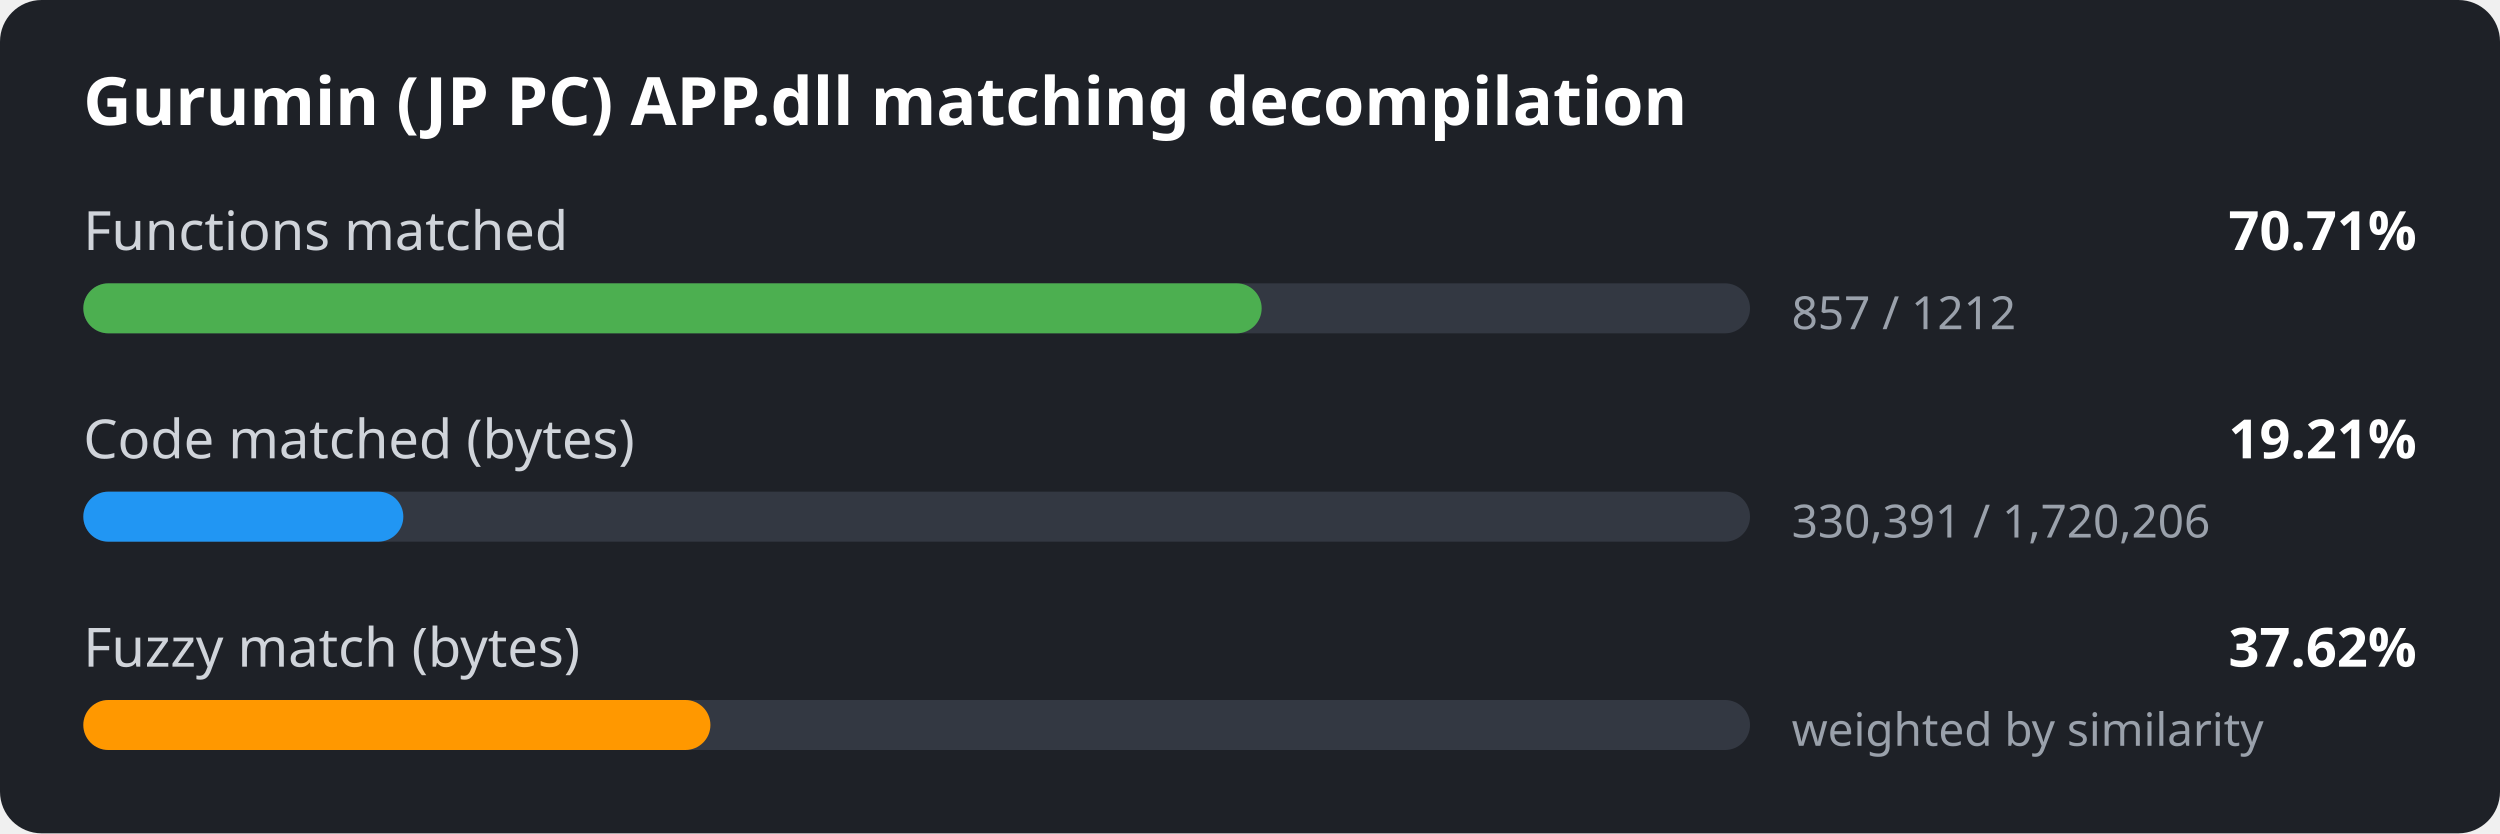
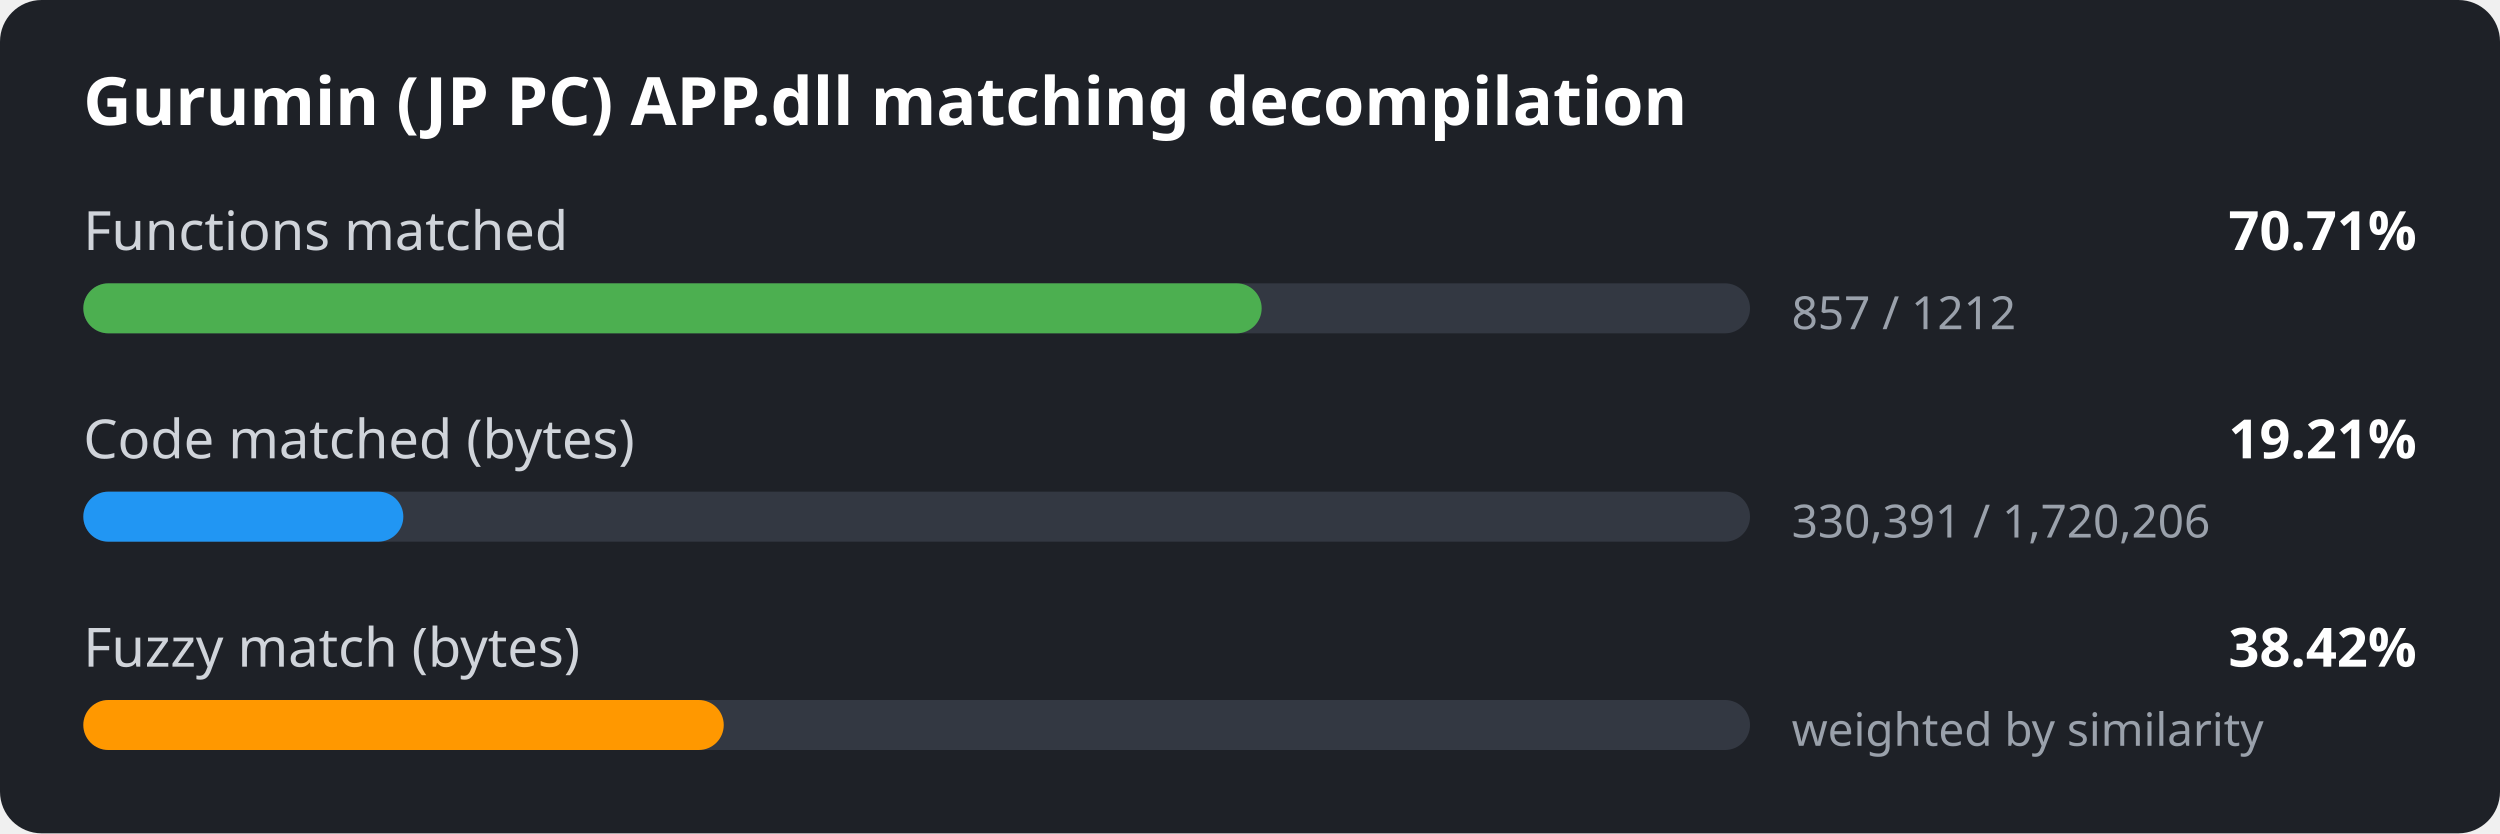
<svg xmlns="http://www.w3.org/2000/svg" width="600" height="200" viewBox="0 0 600 200">
  <style>
.bg { fill: #1e2127; }
.title { font: 600 16px sans-serif; fill: #ffffff; }
.label { font: 13px sans-serif; fill: #d0d4da; }
.value { font: 600 13px sans-serif; fill: #ffffff; }
.detail { font: 11px sans-serif; fill: #9aa1ab; }
.track { fill: #333842; }
</style>
  <rect width="600" height="200" rx="10" class="bg" />
  <text x="20" y="30" class="title">Gurumin (JP PC) APP.dll matching decompilation</text>
  <text x="20" y="60" class="label">Functions matched</text>
  <text x="580" y="60" class="value" text-anchor="end">70.71%</text>
  <rect x="20" y="68" width="400" height="12" rx="6" class="track" />
  <rect x="20" y="68" width="282.8" height="12" rx="6" fill="#4caf50" />
  <text x="430" y="79" class="detail">857 / 1212</text>
  <text x="20" y="110" class="label">Code matched (bytes)</text>
  <text x="580" y="110" class="value" text-anchor="end">19.21%</text>
  <rect x="20" y="118" width="400" height="12" rx="6" class="track" />
  <rect x="20" y="118" width="76.8" height="12" rx="6" fill="#2196f3" />
  <text x="430" y="129" class="detail">330,391 / 1,720,206</text>
  <text x="20" y="160" class="label">Fuzzy match (bytes)</text>
-   <text x="580" y="160" class="value" text-anchor="end">37.62%</text>
+   <text x="580" y="160" class="value" text-anchor="end">38.42%</text>
  <rect x="20" y="168" width="400" height="12" rx="6" class="track" />
-   <rect x="20" y="168" width="150.5" height="12" rx="6" fill="#ff9800" />
+   <rect x="20" y="168" width="153.7" height="12" rx="6" fill="#ff9800" />
  <text x="430" y="179" class="detail">weighted by similarity</text>
</svg>
